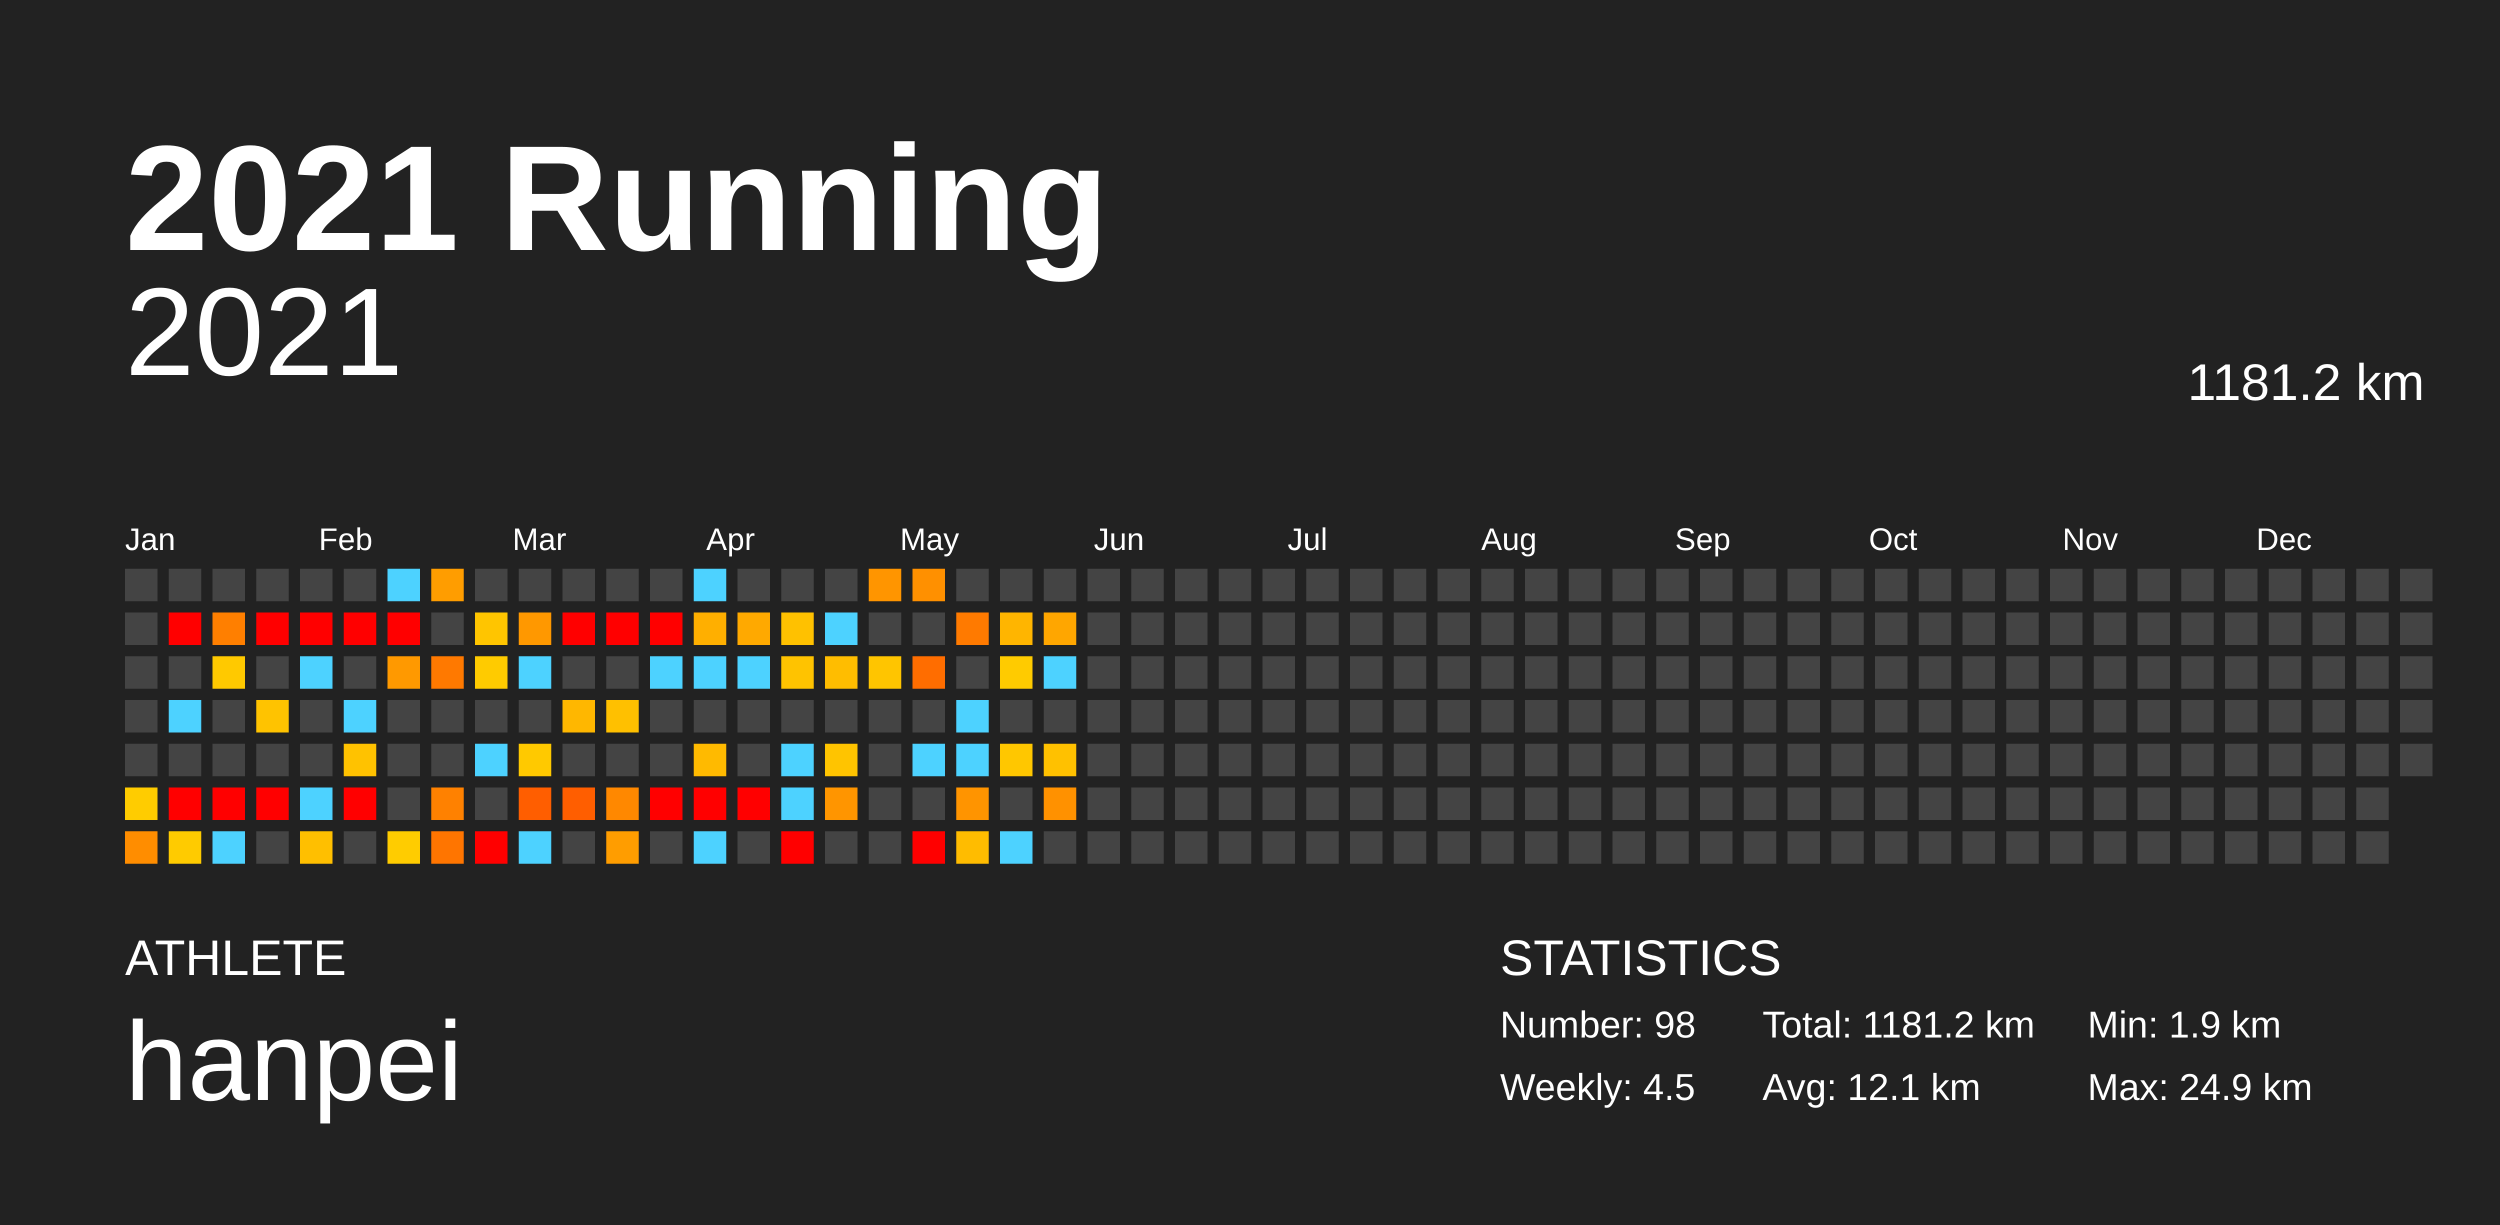
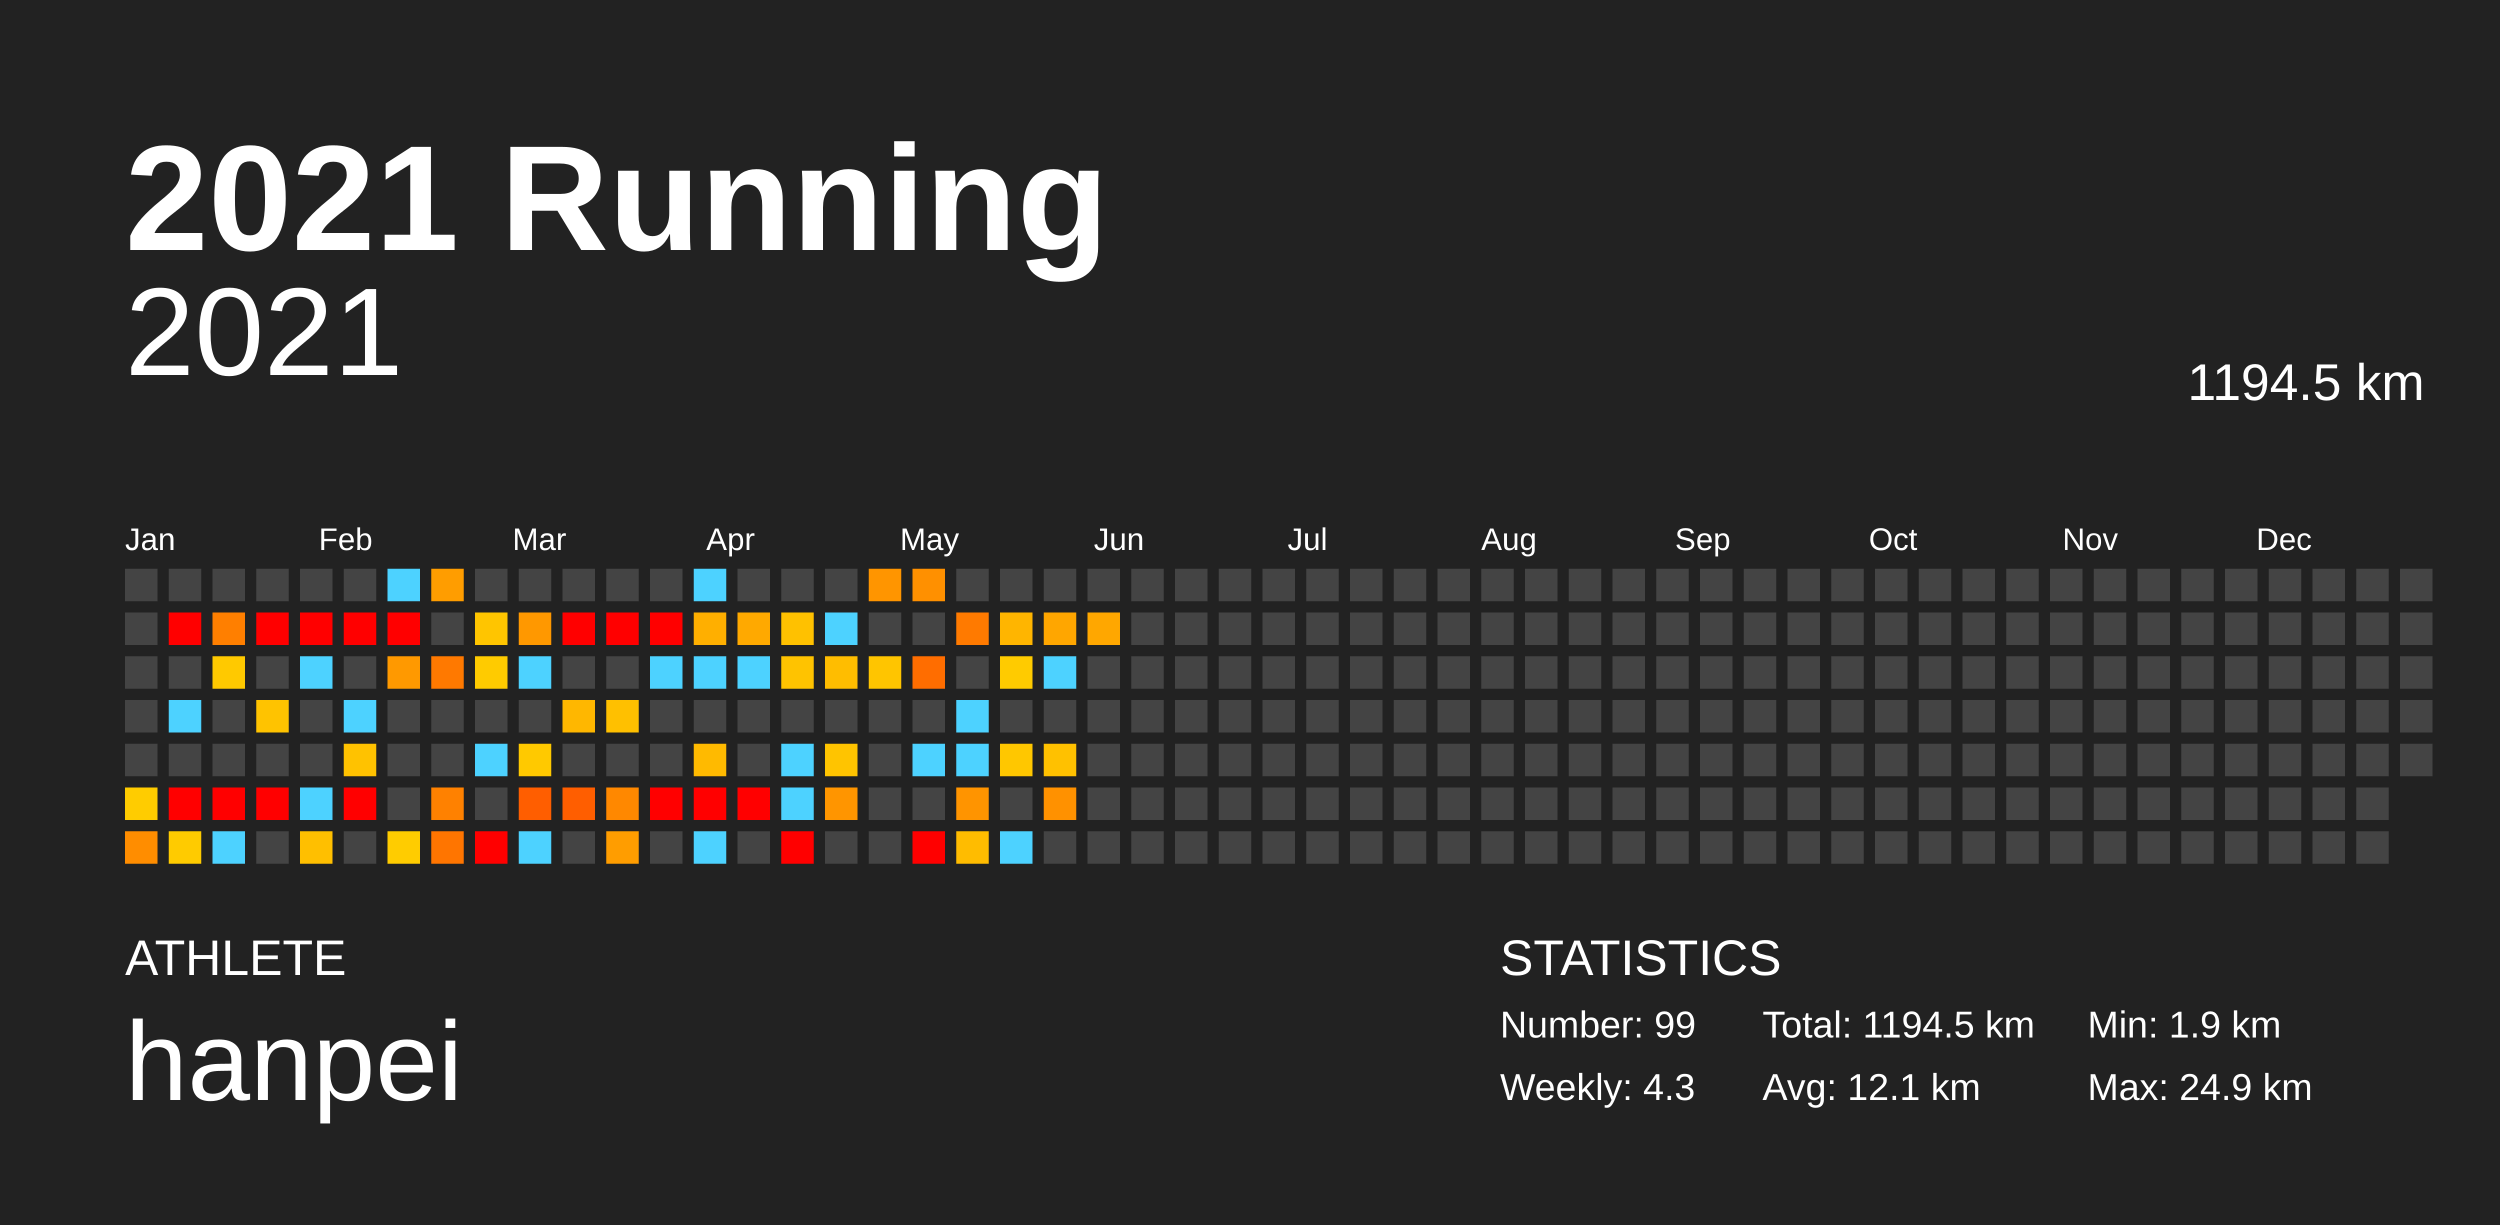
<svg xmlns="http://www.w3.org/2000/svg" baseProfile="full" height="98mm" version="1.1" viewBox="0,0,200,98" width="200mm">
  <defs />
  <rect fill="#222222" height="98" width="200" x="0" y="0" />
  <text fill="#FFFFFF" style="font-size:12px; font-family:Arial; font-weight:bold;" x="10" y="20">2021 Running</text>
  <text fill="#FFFFFF" style="font-size:4px; font-family:Arial" x="10" y="78">ATHLETE</text>
  <text fill="#FFFFFF" style="font-size:9px; font-family:Arial" x="10" y="88">hanpei</text>
  <text fill="#FFFFFF" style="font-size:4px; font-family:Arial" x="120" y="78">STATISTICS</text>
-   <text fill="#FFFFFF" style="font-size:3px; font-family:Arial" x="120" y="83">Number: 98</text>
-   <text fill="#FFFFFF" style="font-size:3px; font-family:Arial" x="120" y="88">Weekly: 4.5</text>
-   <text fill="#FFFFFF" style="font-size:3px; font-family:Arial" x="141" y="83">Total: 1181.2 km</text>
+   <text fill="#FFFFFF" style="font-size:3px; font-family:Arial" x="120" y="83">Number: 99</text>
+   <text fill="#FFFFFF" style="font-size:3px; font-family:Arial" x="120" y="88">Weekly: 4.3</text>
+   <text fill="#FFFFFF" style="font-size:3px; font-family:Arial" x="141" y="83">Total: 1194.5 km</text>
  <text fill="#FFFFFF" style="font-size:3px; font-family:Arial" x="141" y="88">Avg: 12.1 km</text>
  <text fill="#FFFFFF" style="font-size:3px; font-family:Arial" x="167" y="83">Min: 1.9 km</text>
  <text fill="#FFFFFF" style="font-size:3px; font-family:Arial" x="167" y="88">Max: 24.9 km</text>
  <text alignment-baseline="hanging" fill="#FFFFFF" style="font-size:10.0px; font-family:Arial;" x="10" y="30">2021</text>
-   <text alignment-baseline="hanging" fill="#FFFFFF" style="font-size:4.125px; font-family:Arial;" x="175" y="32">1181.2 km</text>
+   <text alignment-baseline="hanging" fill="#FFFFFF" style="font-size:4.125px; font-family:Arial;" x="175" y="32">1194.5 km</text>
  <text fill="#FFFFFF" style="font-size:2.5px; font-family:Arial" x="10.0" y="44">Jan</text>
  <text fill="#FFFFFF" style="font-size:2.5px; font-family:Arial" x="25.5" y="44">Feb</text>
  <text fill="#FFFFFF" style="font-size:2.5px; font-family:Arial" x="41.0" y="44">Mar</text>
  <text fill="#FFFFFF" style="font-size:2.5px; font-family:Arial" x="56.5" y="44">Apr</text>
  <text fill="#FFFFFF" style="font-size:2.5px; font-family:Arial" x="72.0" y="44">May</text>
  <text fill="#FFFFFF" style="font-size:2.5px; font-family:Arial" x="87.5" y="44">Jun</text>
  <text fill="#FFFFFF" style="font-size:2.5px; font-family:Arial" x="103.0" y="44">Jul</text>
  <text fill="#FFFFFF" style="font-size:2.5px; font-family:Arial" x="118.5" y="44">Aug</text>
  <text fill="#FFFFFF" style="font-size:2.5px; font-family:Arial" x="134.0" y="44">Sep</text>
  <text fill="#FFFFFF" style="font-size:2.5px; font-family:Arial" x="149.5" y="44">Oct</text>
  <text fill="#FFFFFF" style="font-size:2.5px; font-family:Arial" x="165.0" y="44">Nov</text>
  <text fill="#FFFFFF" style="font-size:2.5px; font-family:Arial" x="180.5" y="44">Dec</text>
  <rect fill="#444444" height="2.6" width="2.6" x="10.0" y="45.5" />
  <rect fill="#444444" height="2.6" width="2.6" x="10.0" y="49.0" />
  <rect fill="#444444" height="2.6" width="2.6" x="10.0" y="52.5" />
  <rect fill="#444444" height="2.6" width="2.6" x="10.0" y="56.0" />
  <rect fill="#444444" height="2.6" width="2.6" x="10.0" y="59.5" />
  <rect fill="#ffcc00" height="2.6" width="2.6" x="10.0" y="63.0" />
  <rect fill="#ff8d00" height="2.6" width="2.6" x="10.0" y="66.5" />
  <rect fill="#444444" height="2.6" width="2.6" x="13.5" y="45.5" />
  <rect fill="red" height="2.6" width="2.6" x="13.5" y="49.0" />
  <rect fill="#444444" height="2.6" width="2.6" x="13.5" y="52.5" />
  <rect fill="#4dd2ff" height="2.6" width="2.6" x="13.5" y="56.0" />
  <rect fill="#444444" height="2.6" width="2.6" x="13.5" y="59.5" />
  <rect fill="red" height="2.6" width="2.6" x="13.5" y="63.0" />
  <rect fill="#ffcb00" height="2.6" width="2.6" x="13.5" y="66.5" />
  <rect fill="#444444" height="2.6" width="2.6" x="17.0" y="45.5" />
  <rect fill="#ff7f00" height="2.6" width="2.6" x="17.0" y="49.0" />
  <rect fill="#ffc900" height="2.6" width="2.6" x="17.0" y="52.5" />
  <rect fill="#444444" height="2.6" width="2.6" x="17.0" y="56.0" />
  <rect fill="#444444" height="2.6" width="2.6" x="17.0" y="59.5" />
  <rect fill="red" height="2.6" width="2.6" x="17.0" y="63.0" />
  <rect fill="#4dd2ff" height="2.6" width="2.6" x="17.0" y="66.5" />
  <rect fill="#444444" height="2.6" width="2.6" x="20.5" y="45.5" />
  <rect fill="red" height="2.6" width="2.6" x="20.5" y="49.0" />
  <rect fill="#444444" height="2.6" width="2.6" x="20.5" y="52.5" />
  <rect fill="#ffc300" height="2.6" width="2.6" x="20.5" y="56.0" />
  <rect fill="#444444" height="2.6" width="2.6" x="20.5" y="59.5" />
  <rect fill="red" height="2.6" width="2.6" x="20.5" y="63.0" />
  <rect fill="#444444" height="2.6" width="2.6" x="20.5" y="66.5" />
  <rect fill="#444444" height="2.6" width="2.6" x="24.0" y="45.5" />
  <rect fill="red" height="2.6" width="2.6" x="24.0" y="49.0" />
  <rect fill="#4dd2ff" height="2.6" width="2.6" x="24.0" y="52.5" />
  <rect fill="#444444" height="2.6" width="2.6" x="24.0" y="56.0" />
  <rect fill="#444444" height="2.6" width="2.6" x="24.0" y="59.5" />
  <rect fill="#4dd2ff" height="2.6" width="2.6" x="24.0" y="63.0" />
  <rect fill="#ffbf00" height="2.6" width="2.6" x="24.0" y="66.5" />
  <rect fill="#444444" height="2.6" width="2.6" x="27.5" y="45.5" />
  <rect fill="red" height="2.6" width="2.6" x="27.5" y="49.0" />
  <rect fill="#444444" height="2.6" width="2.6" x="27.5" y="52.5" />
  <rect fill="#4dd2ff" height="2.6" width="2.6" x="27.5" y="56.0" />
  <rect fill="#ffc200" height="2.6" width="2.6" x="27.5" y="59.5" />
  <rect fill="red" height="2.6" width="2.6" x="27.5" y="63.0" />
  <rect fill="#444444" height="2.6" width="2.6" x="27.5" y="66.5" />
  <rect fill="#4dd2ff" height="2.6" width="2.6" x="31.0" y="45.5" />
  <rect fill="red" height="2.6" width="2.6" x="31.0" y="49.0" />
  <rect fill="#ff9900" height="2.6" width="2.6" x="31.0" y="52.5" />
  <rect fill="#444444" height="2.6" width="2.6" x="31.0" y="56.0" />
  <rect fill="#444444" height="2.6" width="2.6" x="31.0" y="59.5" />
  <rect fill="#444444" height="2.6" width="2.6" x="31.0" y="63.0" />
  <rect fill="#ffcc00" height="2.6" width="2.6" x="31.0" y="66.5" />
  <rect fill="#ff9d00" height="2.6" width="2.6" x="34.5" y="45.5" />
  <rect fill="#444444" height="2.6" width="2.6" x="34.5" y="49.0" />
  <rect fill="#ff7900" height="2.6" width="2.6" x="34.5" y="52.5" />
  <rect fill="#444444" height="2.6" width="2.6" x="34.5" y="56.0" />
  <rect fill="#444444" height="2.6" width="2.6" x="34.5" y="59.5" />
  <rect fill="#ff8100" height="2.6" width="2.6" x="34.5" y="63.0" />
  <rect fill="#ff7500" height="2.6" width="2.6" x="34.5" y="66.5" />
  <rect fill="#444444" height="2.6" width="2.6" x="38.0" y="45.5" />
  <rect fill="#ffc500" height="2.6" width="2.6" x="38.0" y="49.0" />
  <rect fill="#ffcb00" height="2.6" width="2.6" x="38.0" y="52.5" />
  <rect fill="#444444" height="2.6" width="2.6" x="38.0" y="56.0" />
  <rect fill="#4dd2ff" height="2.6" width="2.6" x="38.0" y="59.5" />
  <rect fill="#444444" height="2.6" width="2.6" x="38.0" y="63.0" />
  <rect fill="red" height="2.6" width="2.6" x="38.0" y="66.5" />
  <rect fill="#444444" height="2.6" width="2.6" x="41.5" y="45.5" />
  <rect fill="#ff9800" height="2.6" width="2.6" x="41.5" y="49.0" />
  <rect fill="#4dd2ff" height="2.6" width="2.6" x="41.5" y="52.5" />
  <rect fill="#444444" height="2.6" width="2.6" x="41.5" y="56.0" />
  <rect fill="#ffc900" height="2.6" width="2.6" x="41.5" y="59.5" />
  <rect fill="#ff5e00" height="2.6" width="2.6" x="41.5" y="63.0" />
  <rect fill="#4dd2ff" height="2.6" width="2.6" x="41.5" y="66.5" />
  <rect fill="#444444" height="2.6" width="2.6" x="45.0" y="45.5" />
  <rect fill="red" height="2.6" width="2.6" x="45.0" y="49.0" />
  <rect fill="#444444" height="2.6" width="2.6" x="45.0" y="52.5" />
  <rect fill="#ffb700" height="2.6" width="2.6" x="45.0" y="56.0" />
  <rect fill="#444444" height="2.6" width="2.6" x="45.0" y="59.5" />
  <rect fill="#ff5e00" height="2.6" width="2.6" x="45.0" y="63.0" />
  <rect fill="#444444" height="2.6" width="2.6" x="45.0" y="66.5" />
  <rect fill="#444444" height="2.6" width="2.6" x="48.5" y="45.5" />
  <rect fill="red" height="2.6" width="2.6" x="48.5" y="49.0" />
  <rect fill="#444444" height="2.6" width="2.6" x="48.5" y="52.5" />
  <rect fill="#ffc000" height="2.6" width="2.6" x="48.5" y="56.0" />
  <rect fill="#444444" height="2.6" width="2.6" x="48.5" y="59.5" />
  <rect fill="#ff8800" height="2.6" width="2.6" x="48.5" y="63.0" />
  <rect fill="#ff9d00" height="2.6" width="2.6" x="48.5" y="66.5" />
  <rect fill="#444444" height="2.6" width="2.6" x="52.0" y="45.5" />
  <rect fill="red" height="2.6" width="2.6" x="52.0" y="49.0" />
  <rect fill="#4dd2ff" height="2.6" width="2.6" x="52.0" y="52.5" />
  <rect fill="#444444" height="2.6" width="2.6" x="52.0" y="56.0" />
  <rect fill="#444444" height="2.6" width="2.6" x="52.0" y="59.5" />
  <rect fill="red" height="2.6" width="2.6" x="52.0" y="63.0" />
  <rect fill="#444444" height="2.6" width="2.6" x="52.0" y="66.5" />
  <rect fill="#4dd2ff" height="2.6" width="2.6" x="55.5" y="45.5" />
  <rect fill="#ffaf00" height="2.6" width="2.6" x="55.5" y="49.0" />
  <rect fill="#4dd2ff" height="2.6" width="2.6" x="55.5" y="52.5" />
  <rect fill="#444444" height="2.6" width="2.6" x="55.5" y="56.0" />
  <rect fill="#ffba00" height="2.6" width="2.6" x="55.5" y="59.5" />
  <rect fill="red" height="2.6" width="2.6" x="55.5" y="63.0" />
  <rect fill="#4dd2ff" height="2.6" width="2.6" x="55.5" y="66.5" />
  <rect fill="#444444" height="2.6" width="2.6" x="59.0" y="45.5" />
  <rect fill="#ffa900" height="2.6" width="2.6" x="59.0" y="49.0" />
  <rect fill="#4dd2ff" height="2.6" width="2.6" x="59.0" y="52.5" />
  <rect fill="#444444" height="2.6" width="2.6" x="59.0" y="56.0" />
  <rect fill="#444444" height="2.6" width="2.6" x="59.0" y="59.5" />
  <rect fill="red" height="2.6" width="2.6" x="59.0" y="63.0" />
  <rect fill="#444444" height="2.6" width="2.6" x="59.0" y="66.5" />
  <rect fill="#444444" height="2.6" width="2.6" x="62.5" y="45.5" />
  <rect fill="#ffc100" height="2.6" width="2.6" x="62.5" y="49.0" />
  <rect fill="#ffc300" height="2.6" width="2.6" x="62.5" y="52.5" />
  <rect fill="#444444" height="2.6" width="2.6" x="62.5" y="56.0" />
  <rect fill="#4dd2ff" height="2.6" width="2.6" x="62.5" y="59.5" />
  <rect fill="#4dd2ff" height="2.6" width="2.6" x="62.5" y="63.0" />
  <rect fill="red" height="2.6" width="2.6" x="62.5" y="66.5" />
  <rect fill="#444444" height="2.6" width="2.6" x="66.0" y="45.5" />
  <rect fill="#4dd2ff" height="2.6" width="2.6" x="66.0" y="49.0" />
  <rect fill="#ffbd00" height="2.6" width="2.6" x="66.0" y="52.5" />
  <rect fill="#444444" height="2.6" width="2.6" x="66.0" y="56.0" />
  <rect fill="#ffc400" height="2.6" width="2.6" x="66.0" y="59.5" />
  <rect fill="#ff9500" height="2.6" width="2.6" x="66.0" y="63.0" />
  <rect fill="#444444" height="2.6" width="2.6" x="66.0" y="66.5" />
  <rect fill="#ff9500" height="2.6" width="2.6" x="69.5" y="45.5" />
  <rect fill="#444444" height="2.6" width="2.6" x="69.5" y="49.0" />
  <rect fill="#ffc500" height="2.6" width="2.6" x="69.5" y="52.5" />
  <rect fill="#444444" height="2.6" width="2.6" x="69.5" y="56.0" />
  <rect fill="#444444" height="2.6" width="2.6" x="69.5" y="59.5" />
  <rect fill="#444444" height="2.6" width="2.6" x="69.5" y="63.0" />
  <rect fill="#444444" height="2.6" width="2.6" x="69.5" y="66.5" />
  <rect fill="#ff9000" height="2.6" width="2.6" x="73.0" y="45.5" />
  <rect fill="#444444" height="2.6" width="2.6" x="73.0" y="49.0" />
  <rect fill="#ff6d00" height="2.6" width="2.6" x="73.0" y="52.5" />
  <rect fill="#444444" height="2.6" width="2.6" x="73.0" y="56.0" />
  <rect fill="#4dd2ff" height="2.6" width="2.6" x="73.0" y="59.5" />
  <rect fill="#444444" height="2.6" width="2.6" x="73.0" y="63.0" />
  <rect fill="red" height="2.6" width="2.6" x="73.0" y="66.5" />
  <rect fill="#444444" height="2.6" width="2.6" x="76.5" y="45.5" />
  <rect fill="#ff7a00" height="2.6" width="2.6" x="76.5" y="49.0" />
  <rect fill="#444444" height="2.6" width="2.6" x="76.5" y="52.5" />
  <rect fill="#4dd2ff" height="2.6" width="2.6" x="76.5" y="56.0" />
  <rect fill="#4dd2ff" height="2.6" width="2.6" x="76.5" y="59.5" />
  <rect fill="#ff9400" height="2.6" width="2.6" x="76.5" y="63.0" />
  <rect fill="#ffbc00" height="2.6" width="2.6" x="76.5" y="66.5" />
  <rect fill="#444444" height="2.6" width="2.6" x="80.0" y="45.5" />
  <rect fill="#ffb500" height="2.6" width="2.6" x="80.0" y="49.0" />
  <rect fill="#ffcb00" height="2.6" width="2.6" x="80.0" y="52.5" />
  <rect fill="#444444" height="2.6" width="2.6" x="80.0" y="56.0" />
  <rect fill="#ffc700" height="2.6" width="2.6" x="80.0" y="59.5" />
  <rect fill="#444444" height="2.6" width="2.6" x="80.0" y="63.0" />
  <rect fill="#4dd2ff" height="2.6" width="2.6" x="80.0" y="66.5" />
  <rect fill="#444444" height="2.6" width="2.6" x="83.5" y="45.5" />
  <rect fill="#ffa600" height="2.6" width="2.6" x="83.5" y="49.0" />
  <rect fill="#4dd2ff" height="2.6" width="2.6" x="83.5" y="52.5" />
  <rect fill="#444444" height="2.6" width="2.6" x="83.5" y="56.0" />
  <rect fill="#ffc100" height="2.6" width="2.6" x="83.5" y="59.5" />
  <rect fill="#ff9100" height="2.6" width="2.6" x="83.5" y="63.0" />
  <rect fill="#444444" height="2.6" width="2.6" x="83.5" y="66.5" />
  <rect fill="#444444" height="2.6" width="2.6" x="87.0" y="45.5" />
-   <rect fill="#444444" height="2.6" width="2.6" x="87.0" y="49.0" />
+   <rect fill="#ffa700" height="2.6" width="2.6" x="87.0" y="49.0" />
  <rect fill="#444444" height="2.6" width="2.6" x="87.0" y="52.5" />
  <rect fill="#444444" height="2.6" width="2.6" x="87.0" y="56.0" />
  <rect fill="#444444" height="2.6" width="2.6" x="87.0" y="59.5" />
  <rect fill="#444444" height="2.6" width="2.6" x="87.0" y="63.0" />
  <rect fill="#444444" height="2.6" width="2.6" x="87.0" y="66.5" />
  <rect fill="#444444" height="2.6" width="2.6" x="90.5" y="45.5" />
  <rect fill="#444444" height="2.6" width="2.6" x="90.5" y="49.0" />
  <rect fill="#444444" height="2.6" width="2.6" x="90.5" y="52.5" />
  <rect fill="#444444" height="2.6" width="2.6" x="90.5" y="56.0" />
  <rect fill="#444444" height="2.6" width="2.6" x="90.5" y="59.5" />
  <rect fill="#444444" height="2.6" width="2.6" x="90.5" y="63.0" />
  <rect fill="#444444" height="2.6" width="2.6" x="90.5" y="66.5" />
  <rect fill="#444444" height="2.6" width="2.6" x="94.0" y="45.5" />
  <rect fill="#444444" height="2.6" width="2.6" x="94.0" y="49.0" />
  <rect fill="#444444" height="2.6" width="2.6" x="94.0" y="52.5" />
  <rect fill="#444444" height="2.6" width="2.6" x="94.0" y="56.0" />
  <rect fill="#444444" height="2.6" width="2.6" x="94.0" y="59.5" />
  <rect fill="#444444" height="2.6" width="2.6" x="94.0" y="63.0" />
  <rect fill="#444444" height="2.6" width="2.6" x="94.0" y="66.5" />
  <rect fill="#444444" height="2.6" width="2.6" x="97.5" y="45.5" />
  <rect fill="#444444" height="2.6" width="2.6" x="97.5" y="49.0" />
  <rect fill="#444444" height="2.6" width="2.6" x="97.5" y="52.5" />
  <rect fill="#444444" height="2.6" width="2.6" x="97.5" y="56.0" />
  <rect fill="#444444" height="2.6" width="2.6" x="97.5" y="59.5" />
  <rect fill="#444444" height="2.6" width="2.6" x="97.5" y="63.0" />
  <rect fill="#444444" height="2.6" width="2.6" x="97.5" y="66.5" />
  <rect fill="#444444" height="2.6" width="2.6" x="101.0" y="45.5" />
  <rect fill="#444444" height="2.6" width="2.6" x="101.0" y="49.0" />
  <rect fill="#444444" height="2.6" width="2.6" x="101.0" y="52.5" />
  <rect fill="#444444" height="2.6" width="2.6" x="101.0" y="56.0" />
  <rect fill="#444444" height="2.6" width="2.6" x="101.0" y="59.5" />
  <rect fill="#444444" height="2.6" width="2.6" x="101.0" y="63.0" />
  <rect fill="#444444" height="2.6" width="2.6" x="101.0" y="66.5" />
  <rect fill="#444444" height="2.6" width="2.6" x="104.5" y="45.5" />
  <rect fill="#444444" height="2.6" width="2.6" x="104.5" y="49.0" />
  <rect fill="#444444" height="2.6" width="2.6" x="104.5" y="52.5" />
  <rect fill="#444444" height="2.6" width="2.6" x="104.5" y="56.0" />
  <rect fill="#444444" height="2.6" width="2.6" x="104.5" y="59.5" />
  <rect fill="#444444" height="2.6" width="2.6" x="104.5" y="63.0" />
  <rect fill="#444444" height="2.6" width="2.6" x="104.5" y="66.5" />
  <rect fill="#444444" height="2.6" width="2.6" x="108.0" y="45.5" />
  <rect fill="#444444" height="2.6" width="2.6" x="108.0" y="49.0" />
  <rect fill="#444444" height="2.6" width="2.6" x="108.0" y="52.5" />
  <rect fill="#444444" height="2.6" width="2.6" x="108.0" y="56.0" />
  <rect fill="#444444" height="2.6" width="2.6" x="108.0" y="59.5" />
  <rect fill="#444444" height="2.6" width="2.6" x="108.0" y="63.0" />
  <rect fill="#444444" height="2.6" width="2.6" x="108.0" y="66.5" />
  <rect fill="#444444" height="2.6" width="2.6" x="111.5" y="45.5" />
  <rect fill="#444444" height="2.6" width="2.6" x="111.5" y="49.0" />
  <rect fill="#444444" height="2.6" width="2.6" x="111.5" y="52.5" />
  <rect fill="#444444" height="2.6" width="2.6" x="111.5" y="56.0" />
  <rect fill="#444444" height="2.6" width="2.6" x="111.5" y="59.5" />
  <rect fill="#444444" height="2.6" width="2.6" x="111.5" y="63.0" />
  <rect fill="#444444" height="2.6" width="2.6" x="111.5" y="66.5" />
  <rect fill="#444444" height="2.6" width="2.6" x="115.0" y="45.5" />
  <rect fill="#444444" height="2.6" width="2.6" x="115.0" y="49.0" />
  <rect fill="#444444" height="2.6" width="2.6" x="115.0" y="52.5" />
  <rect fill="#444444" height="2.6" width="2.6" x="115.0" y="56.0" />
  <rect fill="#444444" height="2.6" width="2.6" x="115.0" y="59.5" />
  <rect fill="#444444" height="2.6" width="2.6" x="115.0" y="63.0" />
  <rect fill="#444444" height="2.6" width="2.6" x="115.0" y="66.5" />
  <rect fill="#444444" height="2.6" width="2.6" x="118.5" y="45.5" />
  <rect fill="#444444" height="2.6" width="2.6" x="118.5" y="49.0" />
  <rect fill="#444444" height="2.6" width="2.6" x="118.5" y="52.5" />
  <rect fill="#444444" height="2.6" width="2.6" x="118.5" y="56.0" />
  <rect fill="#444444" height="2.6" width="2.6" x="118.5" y="59.5" />
  <rect fill="#444444" height="2.6" width="2.6" x="118.5" y="63.0" />
  <rect fill="#444444" height="2.6" width="2.6" x="118.5" y="66.5" />
  <rect fill="#444444" height="2.6" width="2.6" x="122.0" y="45.5" />
  <rect fill="#444444" height="2.6" width="2.6" x="122.0" y="49.0" />
  <rect fill="#444444" height="2.6" width="2.6" x="122.0" y="52.5" />
  <rect fill="#444444" height="2.6" width="2.6" x="122.0" y="56.0" />
  <rect fill="#444444" height="2.6" width="2.6" x="122.0" y="59.5" />
  <rect fill="#444444" height="2.6" width="2.6" x="122.0" y="63.0" />
  <rect fill="#444444" height="2.6" width="2.6" x="122.0" y="66.5" />
  <rect fill="#444444" height="2.6" width="2.6" x="125.5" y="45.5" />
  <rect fill="#444444" height="2.6" width="2.6" x="125.5" y="49.0" />
  <rect fill="#444444" height="2.6" width="2.6" x="125.5" y="52.5" />
  <rect fill="#444444" height="2.6" width="2.6" x="125.5" y="56.0" />
  <rect fill="#444444" height="2.6" width="2.6" x="125.5" y="59.5" />
  <rect fill="#444444" height="2.6" width="2.6" x="125.5" y="63.0" />
  <rect fill="#444444" height="2.6" width="2.6" x="125.5" y="66.5" />
  <rect fill="#444444" height="2.6" width="2.6" x="129.0" y="45.5" />
  <rect fill="#444444" height="2.6" width="2.6" x="129.0" y="49.0" />
  <rect fill="#444444" height="2.6" width="2.6" x="129.0" y="52.5" />
  <rect fill="#444444" height="2.6" width="2.6" x="129.0" y="56.0" />
  <rect fill="#444444" height="2.6" width="2.6" x="129.0" y="59.5" />
  <rect fill="#444444" height="2.6" width="2.6" x="129.0" y="63.0" />
  <rect fill="#444444" height="2.6" width="2.6" x="129.0" y="66.5" />
  <rect fill="#444444" height="2.6" width="2.6" x="132.5" y="45.5" />
  <rect fill="#444444" height="2.6" width="2.6" x="132.5" y="49.0" />
  <rect fill="#444444" height="2.6" width="2.6" x="132.5" y="52.5" />
  <rect fill="#444444" height="2.6" width="2.6" x="132.5" y="56.0" />
  <rect fill="#444444" height="2.6" width="2.6" x="132.5" y="59.5" />
  <rect fill="#444444" height="2.6" width="2.6" x="132.5" y="63.0" />
  <rect fill="#444444" height="2.6" width="2.6" x="132.5" y="66.5" />
  <rect fill="#444444" height="2.6" width="2.6" x="136.0" y="45.5" />
  <rect fill="#444444" height="2.6" width="2.6" x="136.0" y="49.0" />
  <rect fill="#444444" height="2.6" width="2.6" x="136.0" y="52.5" />
  <rect fill="#444444" height="2.6" width="2.6" x="136.0" y="56.0" />
  <rect fill="#444444" height="2.6" width="2.6" x="136.0" y="59.5" />
  <rect fill="#444444" height="2.6" width="2.6" x="136.0" y="63.0" />
  <rect fill="#444444" height="2.6" width="2.6" x="136.0" y="66.5" />
  <rect fill="#444444" height="2.6" width="2.6" x="139.5" y="45.5" />
  <rect fill="#444444" height="2.6" width="2.6" x="139.5" y="49.0" />
  <rect fill="#444444" height="2.6" width="2.6" x="139.5" y="52.5" />
  <rect fill="#444444" height="2.6" width="2.6" x="139.5" y="56.0" />
  <rect fill="#444444" height="2.6" width="2.6" x="139.5" y="59.5" />
  <rect fill="#444444" height="2.6" width="2.6" x="139.5" y="63.0" />
  <rect fill="#444444" height="2.6" width="2.6" x="139.5" y="66.5" />
  <rect fill="#444444" height="2.6" width="2.6" x="143.0" y="45.5" />
  <rect fill="#444444" height="2.6" width="2.6" x="143.0" y="49.0" />
  <rect fill="#444444" height="2.6" width="2.6" x="143.0" y="52.5" />
  <rect fill="#444444" height="2.6" width="2.6" x="143.0" y="56.0" />
  <rect fill="#444444" height="2.6" width="2.6" x="143.0" y="59.5" />
  <rect fill="#444444" height="2.6" width="2.6" x="143.0" y="63.0" />
  <rect fill="#444444" height="2.6" width="2.6" x="143.0" y="66.5" />
  <rect fill="#444444" height="2.6" width="2.6" x="146.5" y="45.5" />
  <rect fill="#444444" height="2.6" width="2.6" x="146.5" y="49.0" />
  <rect fill="#444444" height="2.6" width="2.6" x="146.5" y="52.5" />
  <rect fill="#444444" height="2.6" width="2.6" x="146.5" y="56.0" />
  <rect fill="#444444" height="2.6" width="2.6" x="146.5" y="59.5" />
  <rect fill="#444444" height="2.6" width="2.6" x="146.5" y="63.0" />
  <rect fill="#444444" height="2.6" width="2.6" x="146.5" y="66.5" />
  <rect fill="#444444" height="2.6" width="2.6" x="150.0" y="45.5" />
  <rect fill="#444444" height="2.6" width="2.6" x="150.0" y="49.0" />
  <rect fill="#444444" height="2.6" width="2.6" x="150.0" y="52.5" />
  <rect fill="#444444" height="2.6" width="2.6" x="150.0" y="56.0" />
  <rect fill="#444444" height="2.6" width="2.6" x="150.0" y="59.5" />
  <rect fill="#444444" height="2.6" width="2.6" x="150.0" y="63.0" />
  <rect fill="#444444" height="2.6" width="2.6" x="150.0" y="66.5" />
  <rect fill="#444444" height="2.6" width="2.6" x="153.5" y="45.5" />
  <rect fill="#444444" height="2.6" width="2.6" x="153.5" y="49.0" />
  <rect fill="#444444" height="2.6" width="2.6" x="153.5" y="52.5" />
  <rect fill="#444444" height="2.6" width="2.6" x="153.5" y="56.0" />
  <rect fill="#444444" height="2.6" width="2.6" x="153.5" y="59.5" />
  <rect fill="#444444" height="2.6" width="2.6" x="153.5" y="63.0" />
  <rect fill="#444444" height="2.6" width="2.6" x="153.5" y="66.5" />
  <rect fill="#444444" height="2.6" width="2.6" x="157.0" y="45.5" />
  <rect fill="#444444" height="2.6" width="2.6" x="157.0" y="49.0" />
  <rect fill="#444444" height="2.6" width="2.6" x="157.0" y="52.5" />
  <rect fill="#444444" height="2.6" width="2.6" x="157.0" y="56.0" />
  <rect fill="#444444" height="2.6" width="2.6" x="157.0" y="59.5" />
  <rect fill="#444444" height="2.6" width="2.6" x="157.0" y="63.0" />
  <rect fill="#444444" height="2.6" width="2.6" x="157.0" y="66.5" />
  <rect fill="#444444" height="2.6" width="2.6" x="160.5" y="45.5" />
  <rect fill="#444444" height="2.6" width="2.6" x="160.5" y="49.0" />
  <rect fill="#444444" height="2.6" width="2.6" x="160.5" y="52.5" />
  <rect fill="#444444" height="2.6" width="2.6" x="160.5" y="56.0" />
  <rect fill="#444444" height="2.6" width="2.6" x="160.5" y="59.5" />
  <rect fill="#444444" height="2.6" width="2.6" x="160.5" y="63.0" />
  <rect fill="#444444" height="2.6" width="2.6" x="160.5" y="66.5" />
  <rect fill="#444444" height="2.6" width="2.6" x="164.0" y="45.5" />
  <rect fill="#444444" height="2.6" width="2.6" x="164.0" y="49.0" />
  <rect fill="#444444" height="2.6" width="2.6" x="164.0" y="52.5" />
  <rect fill="#444444" height="2.6" width="2.6" x="164.0" y="56.0" />
  <rect fill="#444444" height="2.6" width="2.6" x="164.0" y="59.5" />
  <rect fill="#444444" height="2.6" width="2.6" x="164.0" y="63.0" />
  <rect fill="#444444" height="2.6" width="2.6" x="164.0" y="66.5" />
  <rect fill="#444444" height="2.6" width="2.6" x="167.5" y="45.5" />
  <rect fill="#444444" height="2.6" width="2.6" x="167.5" y="49.0" />
  <rect fill="#444444" height="2.6" width="2.6" x="167.5" y="52.5" />
  <rect fill="#444444" height="2.6" width="2.6" x="167.5" y="56.0" />
  <rect fill="#444444" height="2.6" width="2.6" x="167.5" y="59.5" />
  <rect fill="#444444" height="2.6" width="2.6" x="167.5" y="63.0" />
  <rect fill="#444444" height="2.6" width="2.6" x="167.5" y="66.5" />
  <rect fill="#444444" height="2.6" width="2.6" x="171.0" y="45.5" />
  <rect fill="#444444" height="2.6" width="2.6" x="171.0" y="49.0" />
  <rect fill="#444444" height="2.6" width="2.6" x="171.0" y="52.5" />
  <rect fill="#444444" height="2.6" width="2.6" x="171.0" y="56.0" />
  <rect fill="#444444" height="2.6" width="2.6" x="171.0" y="59.5" />
  <rect fill="#444444" height="2.6" width="2.6" x="171.0" y="63.0" />
  <rect fill="#444444" height="2.6" width="2.6" x="171.0" y="66.5" />
  <rect fill="#444444" height="2.6" width="2.6" x="174.5" y="45.5" />
  <rect fill="#444444" height="2.6" width="2.6" x="174.5" y="49.0" />
  <rect fill="#444444" height="2.6" width="2.6" x="174.5" y="52.5" />
  <rect fill="#444444" height="2.6" width="2.6" x="174.5" y="56.0" />
  <rect fill="#444444" height="2.6" width="2.6" x="174.5" y="59.5" />
  <rect fill="#444444" height="2.6" width="2.6" x="174.5" y="63.0" />
  <rect fill="#444444" height="2.6" width="2.6" x="174.5" y="66.5" />
  <rect fill="#444444" height="2.6" width="2.6" x="178.0" y="45.5" />
  <rect fill="#444444" height="2.6" width="2.6" x="178.0" y="49.0" />
  <rect fill="#444444" height="2.6" width="2.6" x="178.0" y="52.5" />
  <rect fill="#444444" height="2.6" width="2.6" x="178.0" y="56.0" />
  <rect fill="#444444" height="2.6" width="2.6" x="178.0" y="59.5" />
  <rect fill="#444444" height="2.6" width="2.6" x="178.0" y="63.0" />
  <rect fill="#444444" height="2.6" width="2.6" x="178.0" y="66.5" />
  <rect fill="#444444" height="2.6" width="2.6" x="181.5" y="45.5" />
  <rect fill="#444444" height="2.6" width="2.6" x="181.5" y="49.0" />
  <rect fill="#444444" height="2.6" width="2.6" x="181.5" y="52.5" />
  <rect fill="#444444" height="2.6" width="2.6" x="181.5" y="56.0" />
  <rect fill="#444444" height="2.6" width="2.6" x="181.5" y="59.5" />
  <rect fill="#444444" height="2.6" width="2.6" x="181.5" y="63.0" />
  <rect fill="#444444" height="2.6" width="2.6" x="181.5" y="66.5" />
  <rect fill="#444444" height="2.6" width="2.6" x="185.0" y="45.5" />
  <rect fill="#444444" height="2.6" width="2.6" x="185.0" y="49.0" />
  <rect fill="#444444" height="2.6" width="2.6" x="185.0" y="52.5" />
  <rect fill="#444444" height="2.6" width="2.6" x="185.0" y="56.0" />
  <rect fill="#444444" height="2.6" width="2.6" x="185.0" y="59.5" />
  <rect fill="#444444" height="2.6" width="2.6" x="185.0" y="63.0" />
  <rect fill="#444444" height="2.6" width="2.6" x="185.0" y="66.5" />
  <rect fill="#444444" height="2.6" width="2.6" x="188.5" y="45.5" />
  <rect fill="#444444" height="2.6" width="2.6" x="188.5" y="49.0" />
  <rect fill="#444444" height="2.6" width="2.6" x="188.5" y="52.5" />
  <rect fill="#444444" height="2.6" width="2.6" x="188.5" y="56.0" />
  <rect fill="#444444" height="2.6" width="2.6" x="188.5" y="59.5" />
  <rect fill="#444444" height="2.6" width="2.6" x="188.5" y="63.0" />
  <rect fill="#444444" height="2.6" width="2.6" x="188.5" y="66.5" />
  <rect fill="#444444" height="2.6" width="2.6" x="192.0" y="45.5" />
  <rect fill="#444444" height="2.6" width="2.6" x="192.0" y="49.0" />
  <rect fill="#444444" height="2.6" width="2.6" x="192.0" y="52.5" />
  <rect fill="#444444" height="2.6" width="2.6" x="192.0" y="56.0" />
  <rect fill="#444444" height="2.6" width="2.6" x="192.0" y="59.5" />
</svg>
